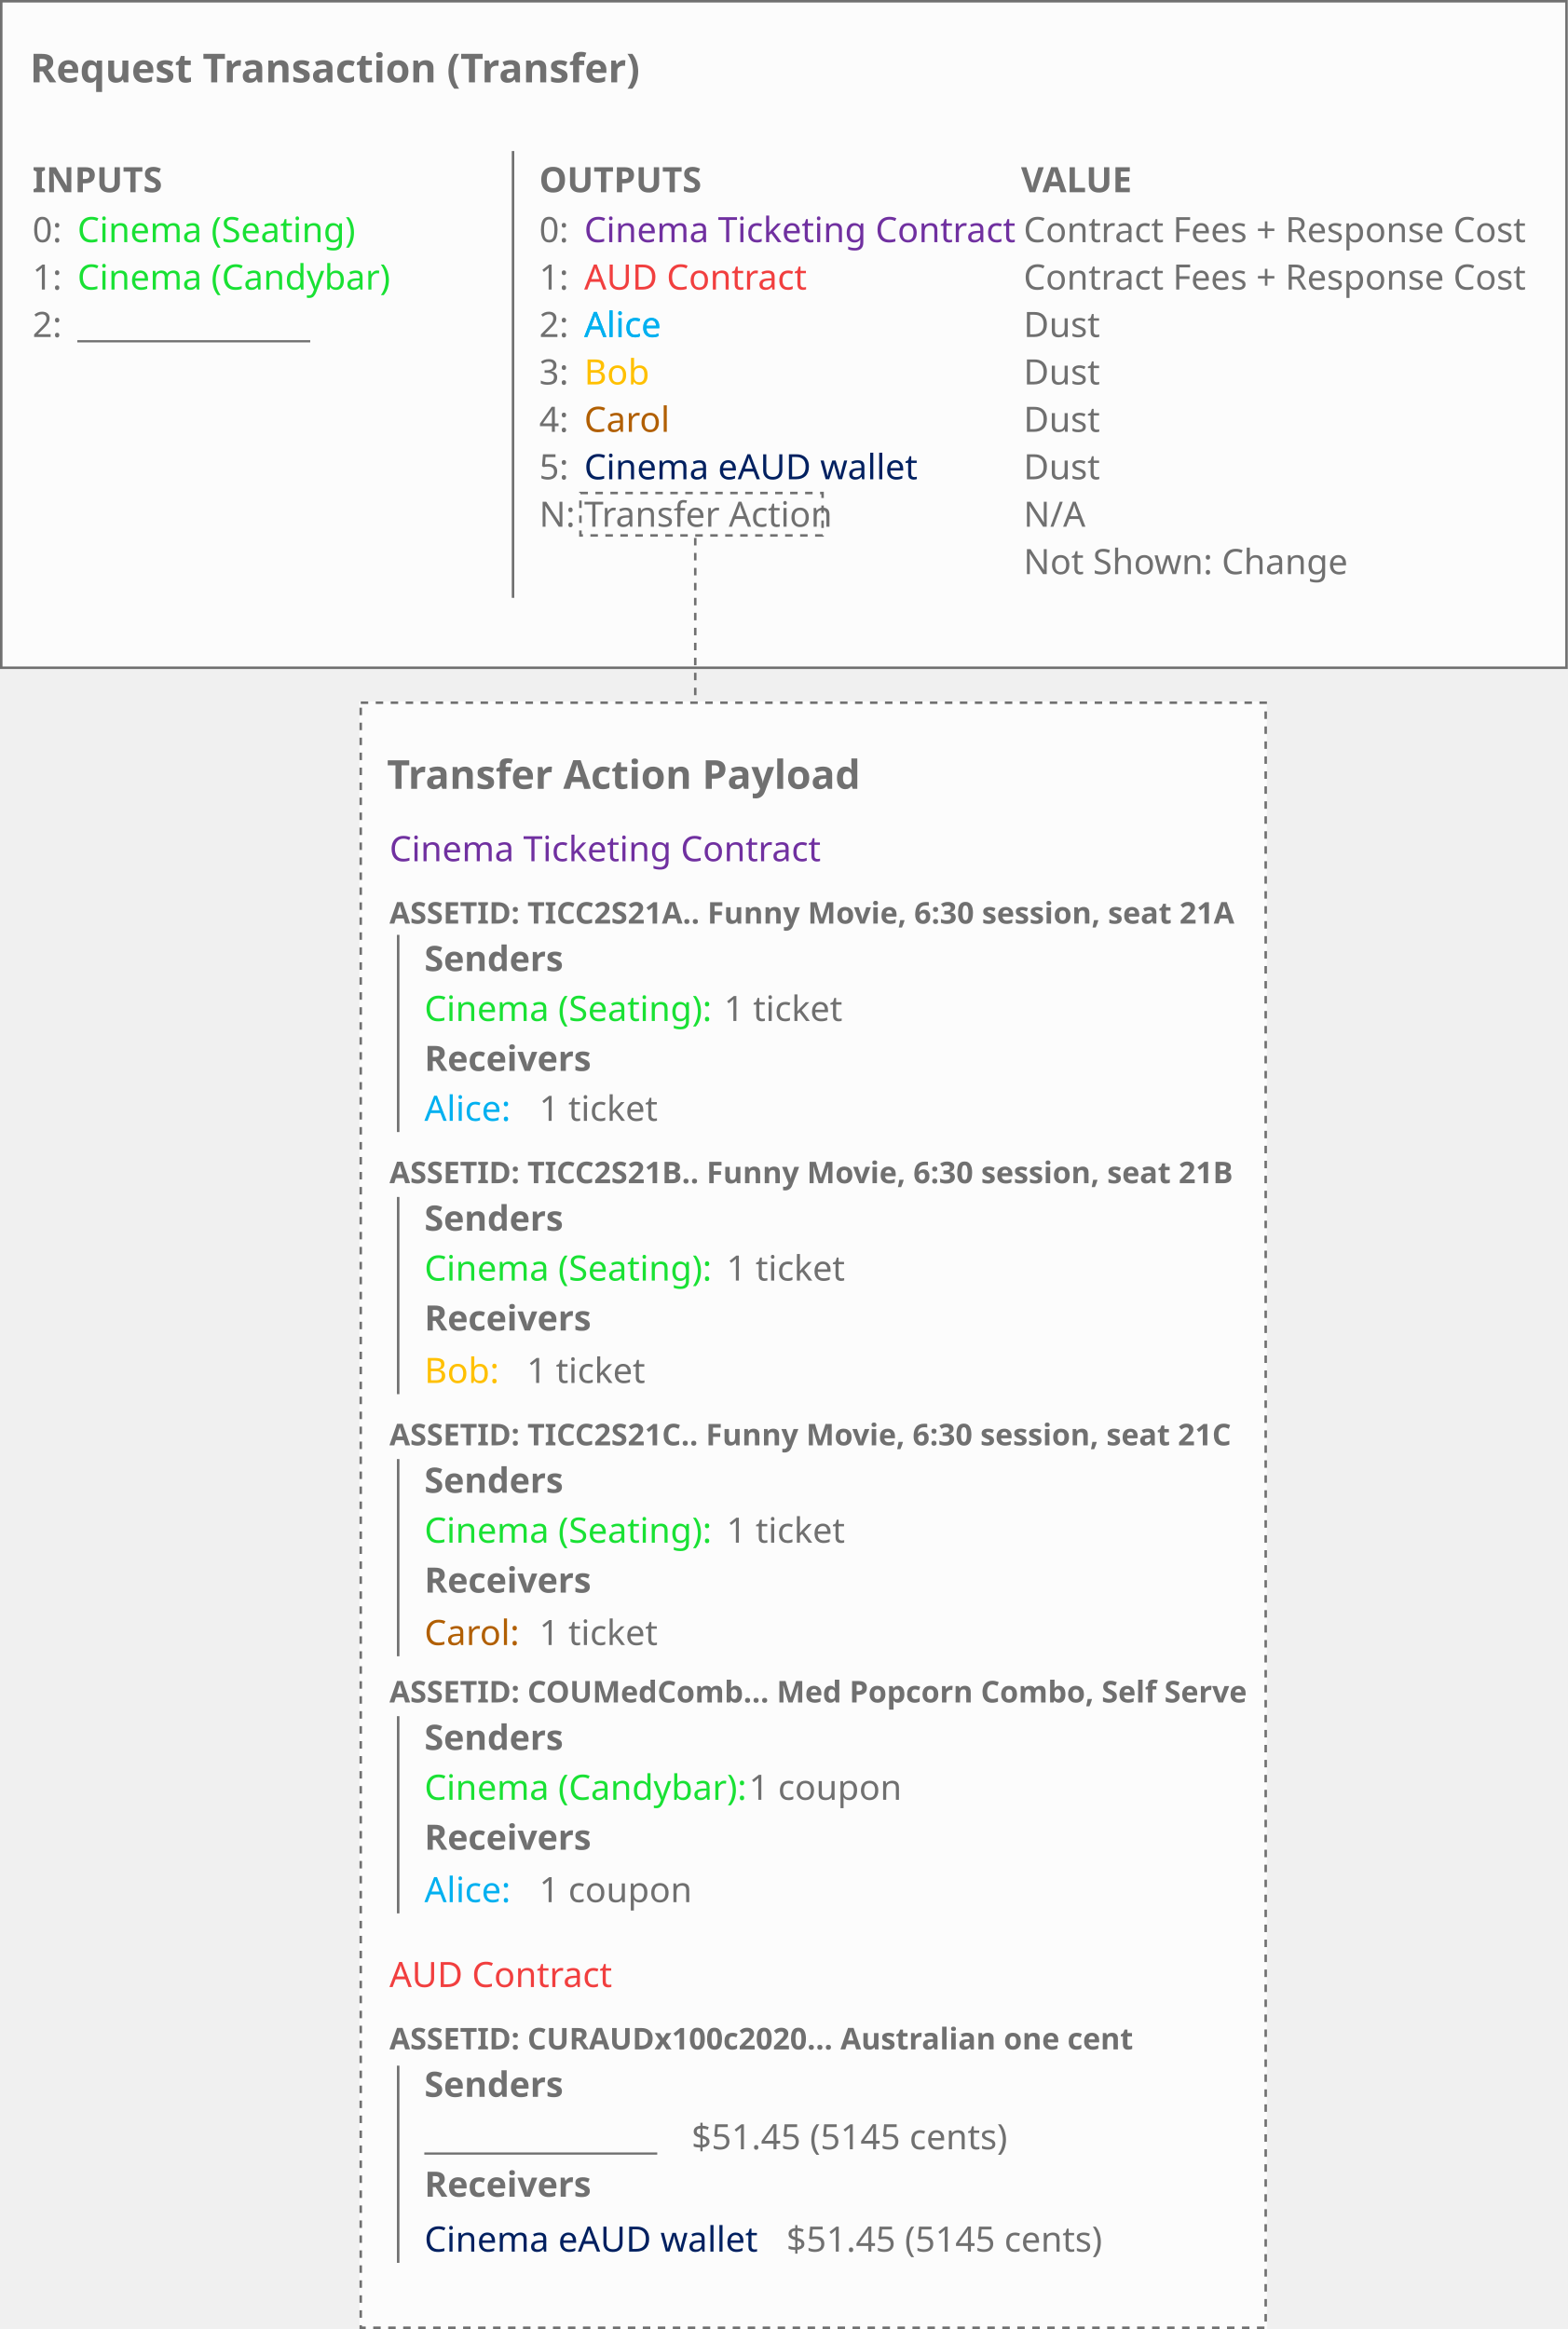
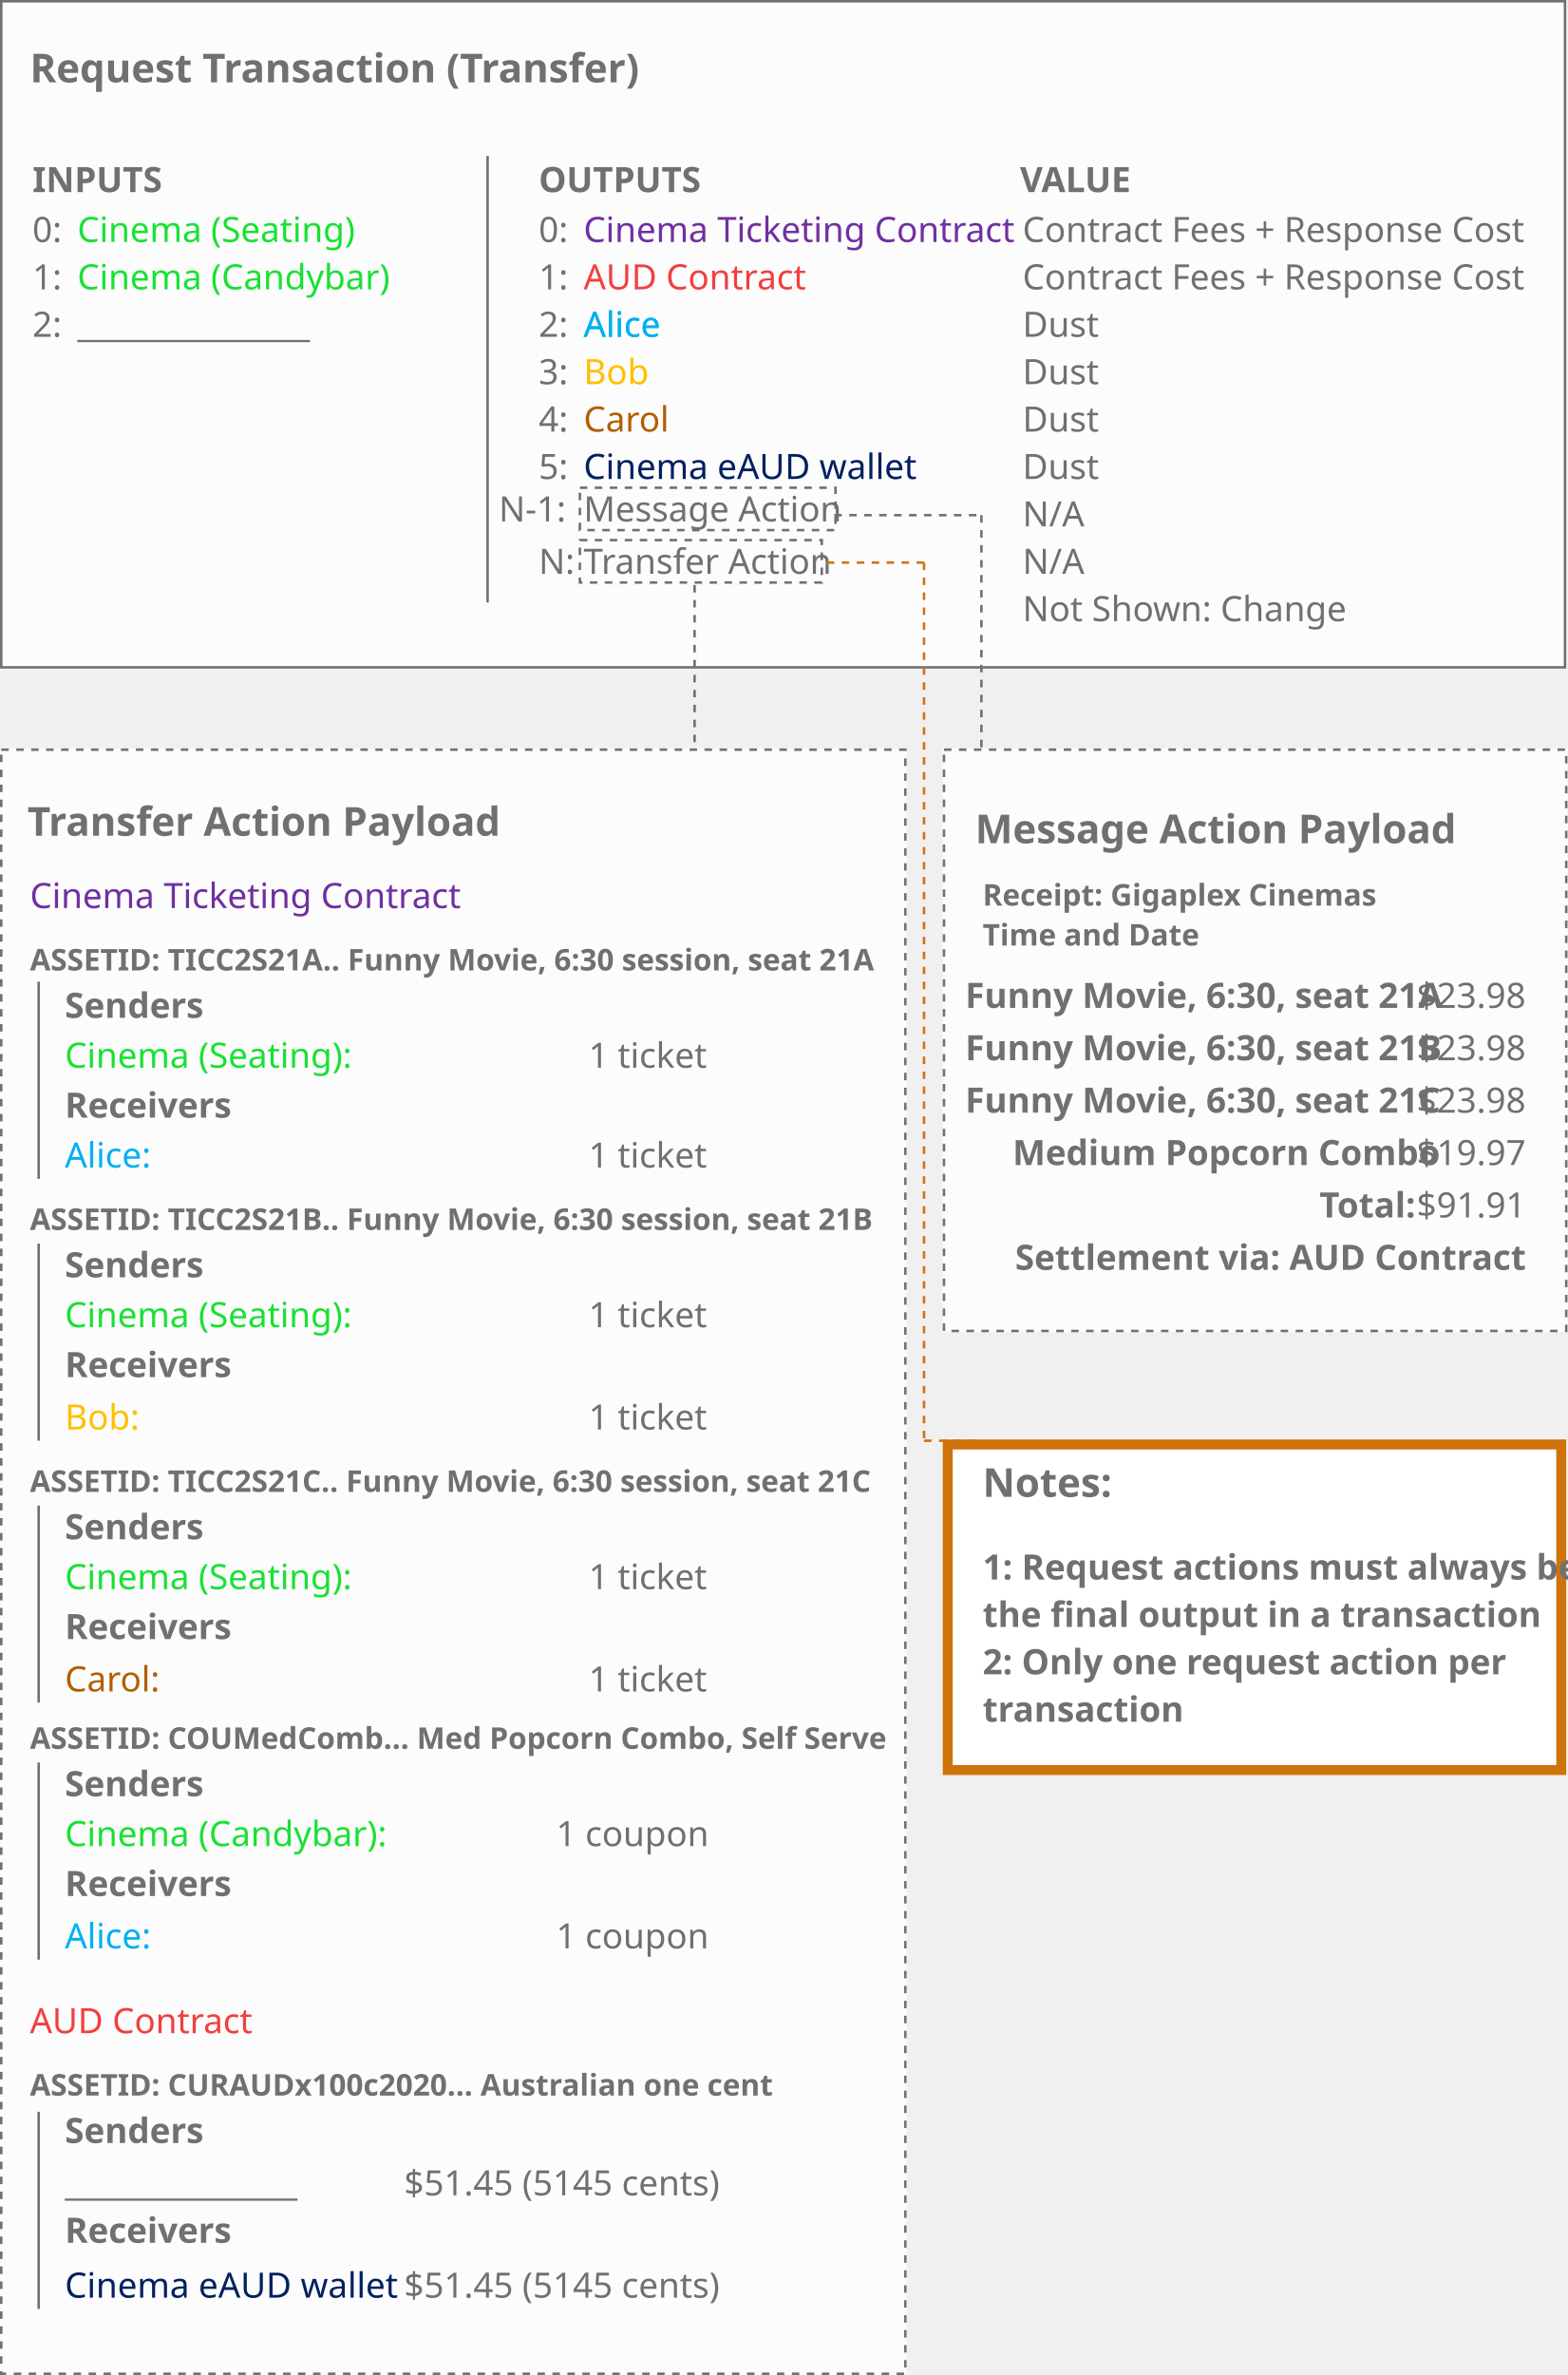
- <svg xmlns="http://www.w3.org/2000/svg" width="628" height="933" viewBox="0 0 628 933">
+ <svg xmlns="http://www.w3.org/2000/svg" width="628.499" height="952" viewBox="0 0 628.499 952">
  <g id="cinema-transfer-template" transform="translate(-5375 10699)">
    <g id="Rectangle_192" data-name="Rectangle 192" transform="translate(5375 -10699)" fill="#fcfcfc" stroke="#707070" stroke-width="1">
      <rect width="628" height="268" stroke="none" />
      <rect x="0.5" y="0.5" width="627" height="267" fill="none" />
    </g>
    <text id="Request_Transaction_Transfer_" data-name="Request Transaction (Transfer)" transform="translate(5387 -10666)" fill="#707070" font-size="16" font-family="SegoeUI-Semibold, Segoe UI" font-weight="600">
      <tspan x="0" y="0">Request Transaction (Transfer)</tspan>
    </text>
-     <line id="Line_259" data-name="Line 259" y2="179" transform="translate(5580.5 -10638.5)" fill="none" stroke="#707070" stroke-width="1" />
+     <line id="Line_259" data-name="Line 259" y2="179" transform="translate(5570.5 -10636.5)" fill="none" stroke="#707070" stroke-width="1" />
    <text id="INPUTS" transform="translate(5388 -10637)" fill="#707070" font-size="14" font-family="SegoeUI-Bold, Segoe UI" font-weight="700">
      <tspan x="0" y="15">INPUTS</tspan>
    </text>
    <text id="OUTPUTS_" data-name="OUTPUTS " transform="translate(5591 -10637)" fill="#707070" font-size="14" font-family="SegoeUI-Bold, Segoe UI" font-weight="700">
      <tspan x="0" y="15">OUTPUTS </tspan>
    </text>
    <text id="_0:_" data-name="0: " transform="translate(5388 -10602)" fill="#707070" font-size="14" font-family="SegoeUI, Segoe UI">
      <tspan x="0" y="0">0: </tspan>
    </text>
    <text id="VALUE" transform="translate(5784 -10637)" fill="#707070" font-size="14" font-family="SegoeUI-Bold, Segoe UI" font-weight="700">
      <tspan x="0" y="15">VALUE</tspan>
    </text>
-     <g id="Rectangle_193" data-name="Rectangle 193" transform="translate(5519 -10418)" fill="#fcfcfc" stroke="#707070" stroke-width="1" stroke-dasharray="3">
+     <g id="Rectangle_193" data-name="Rectangle 193" transform="translate(5375 -10399)" fill="#fcfcfc" stroke="#707070" stroke-width="1" stroke-dasharray="3">
      <rect width="363.499" height="652" stroke="none" />
      <rect x="0.5" y="0.5" width="362.499" height="651" fill="none" />
    </g>
-     <text id="Transfer_Action_Payload" data-name="Transfer Action Payload" transform="translate(5530 -10383)" fill="#707070" font-size="16" font-family="SegoeUI-Semibold, Segoe UI" font-weight="600">
+     <text id="Transfer_Action_Payload" data-name="Transfer Action Payload" transform="translate(5386 -10364)" fill="#707070" font-size="16" font-family="SegoeUI-Semibold, Segoe UI" font-weight="600">
      <tspan x="0" y="0">Transfer Action Payload</tspan>
    </text>
-     <text id="Senders" transform="translate(5545 -10325)" fill="#707070" font-size="14" font-family="SegoeUI-Bold, Segoe UI" font-weight="700">
-       <tspan x="0" y="15">Senders</tspan>
-     </text>
-     <text id="Receivers" transform="translate(5545 -10285)" fill="#707070" font-size="14" font-family="SegoeUI-Bold, Segoe UI" font-weight="700">
-       <tspan x="0" y="15">Receivers</tspan>
-     </text>
-     <line id="Line_261" data-name="Line 261" y2="66" transform="translate(5653.5 -10483.5)" fill="none" stroke="#707070" stroke-width="1" stroke-dasharray="3" />
+     <text id="Senders" transform="translate(5401 -10306)" fill="#707070" font-size="14" font-family="SegoeUI-Bold, Segoe UI" font-weight="700">
+       <tspan x="0" y="15">Senders</tspan>
+     </text>
+     <text id="Receivers" transform="translate(5401 -10266)" fill="#707070" font-size="14" font-family="SegoeUI-Bold, Segoe UI" font-weight="700">
+       <tspan x="0" y="15">Receivers</tspan>
+     </text>
+     <line id="Line_261" data-name="Line 261" y2="66" transform="translate(5653.5 -10464.5)" fill="none" stroke="#707070" stroke-width="1" stroke-dasharray="3" />
    <text id="_1:_" data-name="1: " transform="translate(5388 -10583)" fill="#707070" font-size="14" font-family="SegoeUI, Segoe UI">
      <tspan x="0" y="0">1: </tspan>
    </text>
    <text id="_0:_2" data-name="0: " transform="translate(5591 -10602)" fill="#707070" font-size="14" font-family="SegoeUI, Segoe UI">
      <tspan x="0" y="0">0: </tspan>
    </text>
    <text id="_1:_2" data-name="1: " transform="translate(5591 -10583)" fill="#707070" font-size="14" font-family="SegoeUI, Segoe UI">
      <tspan x="0" y="0">1: </tspan>
    </text>
    <text id="Cinema_Ticketing_Contract" data-name="Cinema Ticketing Contract" transform="translate(5609 -10602)" fill="#7030a0" font-size="14" font-family="SegoeUI, Segoe UI">
      <tspan x="0" y="0">Cinema Ticketing Contract</tspan>
    </text>
    <text id="_2:_" data-name="2: " transform="translate(5591 -10564)" fill="#707070" font-size="14" font-family="SegoeUI, Segoe UI">
      <tspan x="0" y="0">2: </tspan>
    </text>
    <text id="AUD_Contract_" data-name="AUD Contract " transform="translate(5609 -10583)" fill="#f13f3f" font-size="14" font-family="SegoeUI, Segoe UI">
      <tspan x="0" y="0">AUD Contract </tspan>
    </text>
    <text id="Contract_Fees_Response_Cost_" data-name="Contract Fees + Response Cost " transform="translate(5785 -10602)" fill="#707070" font-size="14" font-family="SegoeUI, Segoe UI">
      <tspan x="0" y="0">Contract Fees + Response Cost </tspan>
    </text>
    <text id="Contract_Fees_Response_Cost_2" data-name="Contract Fees + Response Cost " transform="translate(5785 -10583)" fill="#707070" font-size="14" font-family="SegoeUI, Segoe UI">
      <tspan x="0" y="0">Contract Fees + Response Cost </tspan>
    </text>
    <text id="Dust" transform="translate(5785 -10564)" fill="#707070" font-size="14" font-family="SegoeUI, Segoe UI">
      <tspan x="0" y="0">Dust</tspan>
    </text>
    <text id="_3:_" data-name="3: " transform="translate(5591 -10545)" fill="#707070" font-size="14" font-family="SegoeUI, Segoe UI">
      <tspan x="0" y="0">3: </tspan>
    </text>
    <text id="_4:_" data-name="4: " transform="translate(5591 -10526)" fill="#707070" font-size="14" font-family="SegoeUI, Segoe UI">
      <tspan x="0" y="0">4: </tspan>
    </text>
    <text id="Bob_" data-name="Bob " transform="translate(5609 -10545)" fill="#ffc000" font-size="14" font-family="SegoeUI, Segoe UI">
      <tspan x="0" y="0">Bob </tspan>
    </text>
    <text id="_5:_" data-name="5: " transform="translate(5591 -10507)" fill="#707070" font-size="14" font-family="SegoeUI, Segoe UI">
      <tspan x="0" y="0">5: </tspan>
    </text>
    <text id="Carol_" data-name="Carol " transform="translate(5609 -10526)" fill="#b15f02" font-size="14" font-family="SegoeUI, Segoe UI">
      <tspan x="0" y="0">Carol </tspan>
    </text>
    <text id="Cinema_eAUD_wallet_" data-name="Cinema eAUD wallet " transform="translate(5609 -10507)" fill="#002060" font-size="14" font-family="SegoeUI, Segoe UI">
      <tspan x="0" y="0">Cinema eAUD wallet </tspan>
    </text>
-     <g id="Rectangle_194" data-name="Rectangle 194" transform="translate(5607 -10502)" fill="none" stroke="#707070" stroke-width="1" stroke-dasharray="3">
+     <g id="Rectangle_194" data-name="Rectangle 194" transform="translate(5607 -10483)" fill="none" stroke="#707070" stroke-width="1" stroke-dasharray="3">
      <rect width="98" height="18" stroke="none" />
      <rect x="0.5" y="0.5" width="97" height="17" fill="none" />
    </g>
-     <text id="N:_" data-name="N: " transform="translate(5591 -10488)" fill="#707070" font-size="14" font-family="SegoeUI, Segoe UI">
+     <text id="N:_" data-name="N: " transform="translate(5591 -10469)" fill="#707070" font-size="14" font-family="SegoeUI, Segoe UI">
      <tspan x="0" y="0">N: </tspan>
    </text>
-     <text id="Transfer_Action" data-name="Transfer Action" transform="translate(5609 -10488)" fill="#707070" font-size="14" font-family="SegoeUI, Segoe UI">
+     <text id="Transfer_Action" data-name="Transfer Action" transform="translate(5609 -10469)" fill="#707070" font-size="14" font-family="SegoeUI, Segoe UI">
      <tspan x="0" y="0">Transfer Action</tspan>
    </text>
    <text id="Dust-2" data-name="Dust" transform="translate(5785 -10545)" fill="#707070" font-size="14" font-family="SegoeUI, Segoe UI">
      <tspan x="0" y="0">Dust</tspan>
    </text>
    <text id="Dust_" data-name="Dust " transform="translate(5785 -10526)" fill="#707070" font-size="14" font-family="SegoeUI, Segoe UI">
      <tspan x="0" y="0">Dust </tspan>
    </text>
    <text id="Dust-3" data-name="Dust" transform="translate(5785 -10507)" fill="#707070" font-size="14" font-family="SegoeUI, Segoe UI">
      <tspan x="0" y="0">Dust</tspan>
    </text>
-     <text id="N_A" data-name="N/A" transform="translate(5785 -10488)" fill="#707070" font-size="14" font-family="SegoeUI, Segoe UI">
+     <text id="N_A" data-name="N/A" transform="translate(5785 -10469)" fill="#707070" font-size="14" font-family="SegoeUI, Segoe UI">
      <tspan x="0" y="0">N/A</tspan>
    </text>
-     <text id="Cinema_Seating_:" data-name="Cinema (Seating):" transform="translate(5545 -10290)" fill="#19e134" font-size="14" font-family="SegoeUI, Segoe UI">
+     <text id="Cinema_Seating_:" data-name="Cinema (Seating):" transform="translate(5401 -10271)" fill="#19e134" font-size="14" font-family="SegoeUI, Segoe UI">
      <tspan x="0" y="0">Cinema (Seating):</tspan>
    </text>
-     <text id="Alice:" transform="translate(5545 -10250)" fill="#00b0f0" font-size="14" font-family="SegoeUI, Segoe UI">
+     <text id="Alice:" transform="translate(5401 -10231)" fill="#00b0f0" font-size="14" font-family="SegoeUI, Segoe UI">
      <tspan x="0" y="0">Alice:</tspan>
    </text>
-     <text id="Bob:" transform="translate(5545 -10145)" fill="#ffc000" font-size="14" font-family="SegoeUI, Segoe UI">
+     <text id="Bob:" transform="translate(5401 -10126)" fill="#ffc000" font-size="14" font-family="SegoeUI, Segoe UI">
      <tspan x="0" y="0">Bob:</tspan>
    </text>
-     <text id="ASSETID:_TICC2S21A.._Funny_Movie_6:30_session_seat_21A" data-name="ASSETID: TICC2S21A.. Funny Movie, 6:30 session, seat 21A" transform="translate(5531 -10342)" fill="#707070" font-size="12" font-family="SegoeUI-Bold, Segoe UI" font-weight="700">
+     <text id="ASSETID:_TICC2S21A.._Funny_Movie_6:30_session_seat_21A" data-name="ASSETID: TICC2S21A.. Funny Movie, 6:30 session, seat 21A" transform="translate(5387 -10323)" fill="#707070" font-size="12" font-family="SegoeUI-Bold, Segoe UI" font-weight="700">
      <tspan x="0" y="13">ASSETID: TICC2S21A.. Funny Movie, 6:30 session, seat 21A</tspan>
    </text>
-     <text id="Cinema_Ticketing_Contract-2" data-name="Cinema Ticketing Contract" transform="translate(5531 -10354)" fill="#7030a0" font-size="14" font-family="SegoeUI, Segoe UI">
+     <text id="Cinema_Ticketing_Contract-2" data-name="Cinema Ticketing Contract" transform="translate(5387 -10335)" fill="#7030a0" font-size="14" font-family="SegoeUI, Segoe UI">
      <tspan x="0" y="0">Cinema Ticketing Contract</tspan>
    </text>
-     <text id="AUD_Contract_2" data-name="AUD Contract " transform="translate(5531 -9903)" fill="#f13f3f" font-size="14" font-family="SegoeUI, Segoe UI">
+     <text id="AUD_Contract_2" data-name="AUD Contract " transform="translate(5387 -9884)" fill="#f13f3f" font-size="14" font-family="SegoeUI, Segoe UI">
      <tspan x="0" y="0">AUD Contract </tspan>
    </text>
-     <text id="Cinema_eAUD_wallet_2" data-name="Cinema eAUD wallet " transform="translate(5545 -9797)" fill="#002060" font-size="14" font-family="SegoeUI, Segoe UI">
+     <text id="Cinema_eAUD_wallet_2" data-name="Cinema eAUD wallet " transform="translate(5401 -9778)" fill="#002060" font-size="14" font-family="SegoeUI, Segoe UI">
      <tspan x="0" y="0">Cinema eAUD wallet </tspan>
    </text>
-     <text id="_______________" transform="translate(5545 -9838)" fill="#707070" font-size="14" font-family="SegoeUI, Segoe UI">
+     <text id="_______________" transform="translate(5401 -9819)" fill="#707070" font-size="14" font-family="SegoeUI, Segoe UI">
      <tspan x="0" y="0">_______________</tspan>
    </text>
    <text id="_2:_2" data-name="2: " transform="translate(5388 -10564)" fill="#707070" font-size="14" font-family="SegoeUI, Segoe UI">
      <tspan x="0" y="0">2: </tspan>
    </text>
    <text id="_______________2" data-name="_______________" transform="translate(5406 -10564)" fill="#707070" font-size="14" font-family="SegoeUI, Segoe UI">
      <tspan x="0" y="0">_______________</tspan>
    </text>
-     <text id="Alice:-2" data-name="Alice:" transform="translate(5545 -9937)" fill="#00b0f0" font-size="14" font-family="SegoeUI, Segoe UI">
+     <text id="Alice:-2" data-name="Alice:" transform="translate(5401 -9918)" fill="#00b0f0" font-size="14" font-family="SegoeUI, Segoe UI">
      <tspan x="0" y="0">Alice:</tspan>
    </text>
-     <text id="_1_ticket" data-name="1 ticket" transform="translate(5665 -10290)" fill="#707070" font-size="14" font-family="SegoeUI, Segoe UI">
-       <tspan x="0" y="0">1 ticket</tspan>
-     </text>
-     <text id="_1_ticket-2" data-name="1 ticket" transform="translate(5591 -10250)" fill="#707070" font-size="14" font-family="SegoeUI, Segoe UI">
-       <tspan x="0" y="0">1 ticket</tspan>
-     </text>
-     <text id="Senders-2" data-name="Senders" transform="translate(5545 -10221)" fill="#707070" font-size="14" font-family="SegoeUI-Bold, Segoe UI" font-weight="700">
-       <tspan x="0" y="15">Senders</tspan>
-     </text>
-     <text id="Receivers-2" data-name="Receivers" transform="translate(5545 -10181)" fill="#707070" font-size="14" font-family="SegoeUI-Bold, Segoe UI" font-weight="700">
-       <tspan x="0" y="15">Receivers</tspan>
-     </text>
-     <text id="Cinema_Seating_:-2" data-name="Cinema (Seating):" transform="translate(5545 -10186)" fill="#19e134" font-size="14" font-family="SegoeUI, Segoe UI">
+     <text id="_1_ticket" data-name="1 ticket" transform="translate(5611 -10271)" fill="#707070" font-size="14" font-family="SegoeUI, Segoe UI">
+       <tspan x="0" y="0">1 ticket</tspan>
+     </text>
+     <text id="_1_ticket-2" data-name="1 ticket" transform="translate(5611 -10231)" fill="#707070" font-size="14" font-family="SegoeUI, Segoe UI">
+       <tspan x="0" y="0">1 ticket</tspan>
+     </text>
+     <text id="Senders-2" data-name="Senders" transform="translate(5401 -10202)" fill="#707070" font-size="14" font-family="SegoeUI-Bold, Segoe UI" font-weight="700">
+       <tspan x="0" y="15">Senders</tspan>
+     </text>
+     <text id="Receivers-2" data-name="Receivers" transform="translate(5401 -10162)" fill="#707070" font-size="14" font-family="SegoeUI-Bold, Segoe UI" font-weight="700">
+       <tspan x="0" y="15">Receivers</tspan>
+     </text>
+     <text id="Cinema_Seating_:-2" data-name="Cinema (Seating):" transform="translate(5401 -10167)" fill="#19e134" font-size="14" font-family="SegoeUI, Segoe UI">
      <tspan x="0" y="0">Cinema (Seating):</tspan>
    </text>
-     <text id="ASSETID:_TICC2S21B.._Funny_Movie_6:30_session_seat_21B" data-name="ASSETID: TICC2S21B.. Funny Movie, 6:30 session, seat 21B" transform="translate(5531 -10238)" fill="#707070" font-size="12" font-family="SegoeUI-Bold, Segoe UI" font-weight="700">
+     <text id="ASSETID:_TICC2S21B.._Funny_Movie_6:30_session_seat_21B" data-name="ASSETID: TICC2S21B.. Funny Movie, 6:30 session, seat 21B" transform="translate(5387 -10219)" fill="#707070" font-size="12" font-family="SegoeUI-Bold, Segoe UI" font-weight="700">
      <tspan x="0" y="13">ASSETID: TICC2S21B.. Funny Movie, 6:30 session, seat 21B</tspan>
    </text>
-     <text id="_1_ticket-3" data-name="1 ticket" transform="translate(5666 -10186)" fill="#707070" font-size="14" font-family="SegoeUI, Segoe UI">
-       <tspan x="0" y="0">1 ticket</tspan>
-     </text>
-     <text id="_1_ticket-4" data-name="1 ticket" transform="translate(5586 -10145)" fill="#707070" font-size="14" font-family="SegoeUI, Segoe UI">
-       <tspan x="0" y="0">1 ticket</tspan>
-     </text>
-     <text id="Senders-3" data-name="Senders" transform="translate(5545 -10116)" fill="#707070" font-size="14" font-family="SegoeUI-Bold, Segoe UI" font-weight="700">
-       <tspan x="0" y="15">Senders</tspan>
-     </text>
-     <text id="Receivers-3" data-name="Receivers" transform="translate(5545 -10076)" fill="#707070" font-size="14" font-family="SegoeUI-Bold, Segoe UI" font-weight="700">
-       <tspan x="0" y="15">Receivers</tspan>
-     </text>
-     <text id="Cinema_Seating_:-3" data-name="Cinema (Seating):" transform="translate(5545 -10081)" fill="#19e134" font-size="14" font-family="SegoeUI, Segoe UI">
+     <text id="_1_ticket-3" data-name="1 ticket" transform="translate(5611 -10167)" fill="#707070" font-size="14" font-family="SegoeUI, Segoe UI">
+       <tspan x="0" y="0">1 ticket</tspan>
+     </text>
+     <text id="_1_ticket-4" data-name="1 ticket" transform="translate(5611 -10126)" fill="#707070" font-size="14" font-family="SegoeUI, Segoe UI">
+       <tspan x="0" y="0">1 ticket</tspan>
+     </text>
+     <text id="Senders-3" data-name="Senders" transform="translate(5401 -10097)" fill="#707070" font-size="14" font-family="SegoeUI-Bold, Segoe UI" font-weight="700">
+       <tspan x="0" y="15">Senders</tspan>
+     </text>
+     <text id="Receivers-3" data-name="Receivers" transform="translate(5401 -10057)" fill="#707070" font-size="14" font-family="SegoeUI-Bold, Segoe UI" font-weight="700">
+       <tspan x="0" y="15">Receivers</tspan>
+     </text>
+     <text id="Cinema_Seating_:-3" data-name="Cinema (Seating):" transform="translate(5401 -10062)" fill="#19e134" font-size="14" font-family="SegoeUI, Segoe UI">
      <tspan x="0" y="0">Cinema (Seating):</tspan>
    </text>
-     <text id="ASSETID:_TICC2S21C.._Funny_Movie_6:30_session_seat_21C" data-name="ASSETID: TICC2S21C.. Funny Movie, 6:30 session, seat 21C" transform="translate(5531 -10133)" fill="#707070" font-size="12" font-family="SegoeUI-Bold, Segoe UI" font-weight="700">
+     <text id="ASSETID:_TICC2S21C.._Funny_Movie_6:30_session_seat_21C" data-name="ASSETID: TICC2S21C.. Funny Movie, 6:30 session, seat 21C" transform="translate(5387 -10114)" fill="#707070" font-size="12" font-family="SegoeUI-Bold, Segoe UI" font-weight="700">
      <tspan x="0" y="13">ASSETID: TICC2S21C.. Funny Movie, 6:30 session, seat 21C</tspan>
    </text>
-     <text id="_1_ticket-5" data-name="1 ticket" transform="translate(5666 -10081)" fill="#707070" font-size="14" font-family="SegoeUI, Segoe UI">
-       <tspan x="0" y="0">1 ticket</tspan>
-     </text>
-     <text id="_1_ticket-6" data-name="1 ticket" transform="translate(5591 -10040)" fill="#707070" font-size="14" font-family="SegoeUI, Segoe UI">
-       <tspan x="0" y="0">1 ticket</tspan>
-     </text>
-     <text id="Carol:" transform="translate(5545 -10040)" fill="#b15f02" font-size="14" font-family="SegoeUI, Segoe UI">
+     <text id="_1_ticket-5" data-name="1 ticket" transform="translate(5611 -10062)" fill="#707070" font-size="14" font-family="SegoeUI, Segoe UI">
+       <tspan x="0" y="0">1 ticket</tspan>
+     </text>
+     <text id="_1_ticket-6" data-name="1 ticket" transform="translate(5611 -10021)" fill="#707070" font-size="14" font-family="SegoeUI, Segoe UI">
+       <tspan x="0" y="0">1 ticket</tspan>
+     </text>
+     <text id="Carol:" transform="translate(5401 -10021)" fill="#b15f02" font-size="14" font-family="SegoeUI, Segoe UI">
      <tspan x="0" y="0">Carol:</tspan>
    </text>
-     <text id="Senders-4" data-name="Senders" transform="translate(5545 -10013)" fill="#707070" font-size="14" font-family="SegoeUI-Bold, Segoe UI" font-weight="700">
-       <tspan x="0" y="15">Senders</tspan>
-     </text>
-     <text id="Receivers-4" data-name="Receivers" transform="translate(5545 -9973)" fill="#707070" font-size="14" font-family="SegoeUI-Bold, Segoe UI" font-weight="700">
-       <tspan x="0" y="15">Receivers</tspan>
-     </text>
-     <text id="Cinema_Candybar_:" data-name="Cinema (Candybar):" transform="translate(5545 -9978)" fill="#19e134" font-size="14" font-family="SegoeUI, Segoe UI">
+     <text id="Senders-4" data-name="Senders" transform="translate(5401 -9994)" fill="#707070" font-size="14" font-family="SegoeUI-Bold, Segoe UI" font-weight="700">
+       <tspan x="0" y="15">Senders</tspan>
+     </text>
+     <text id="Receivers-4" data-name="Receivers" transform="translate(5401 -9954)" fill="#707070" font-size="14" font-family="SegoeUI-Bold, Segoe UI" font-weight="700">
+       <tspan x="0" y="15">Receivers</tspan>
+     </text>
+     <text id="Cinema_Candybar_:" data-name="Cinema (Candybar):" transform="translate(5401 -9959)" fill="#19e134" font-size="14" font-family="SegoeUI, Segoe UI">
      <tspan x="0" y="0">Cinema (Candybar):</tspan>
    </text>
-     <text id="ASSETID:_COUMedComb_Med_Popcorn_Combo_Self_Serve" data-name="ASSETID: COUMedComb… Med Popcorn Combo, Self Serve" transform="translate(5531 -10030)" fill="#707070" font-size="12" font-family="SegoeUI-Bold, Segoe UI" font-weight="700">
+     <text id="ASSETID:_COUMedComb_Med_Popcorn_Combo_Self_Serve" data-name="ASSETID: COUMedComb… Med Popcorn Combo, Self Serve" transform="translate(5387 -10011)" fill="#707070" font-size="12" font-family="SegoeUI-Bold, Segoe UI" font-weight="700">
      <tspan x="0" y="13">ASSETID: COUMedComb… Med Popcorn Combo, Self Serve</tspan>
    </text>
-     <text id="_1_coupon" data-name="1 coupon" transform="translate(5675 -9978)" fill="#707070" font-size="14" font-family="SegoeUI, Segoe UI">
+     <text id="_1_coupon" data-name="1 coupon" transform="translate(5598 -9959)" fill="#707070" font-size="14" font-family="SegoeUI, Segoe UI">
      <tspan x="0" y="0">1 coupon</tspan>
    </text>
-     <text id="_1_coupon-2" data-name="1 coupon" transform="translate(5591 -9937)" fill="#707070" font-size="14" font-family="SegoeUI, Segoe UI">
+     <text id="_1_coupon-2" data-name="1 coupon" transform="translate(5598 -9918)" fill="#707070" font-size="14" font-family="SegoeUI, Segoe UI">
      <tspan x="0" y="0">1 coupon</tspan>
    </text>
-     <text id="Senders-5" data-name="Senders" transform="translate(5545 -9874)" fill="#707070" font-size="14" font-family="SegoeUI-Bold, Segoe UI" font-weight="700">
-       <tspan x="0" y="15">Senders</tspan>
-     </text>
-     <text id="Receivers-5" data-name="Receivers" transform="translate(5545 -9834)" fill="#707070" font-size="14" font-family="SegoeUI-Bold, Segoe UI" font-weight="700">
-       <tspan x="0" y="15">Receivers</tspan>
-     </text>
-     <text id="ASSETID:_CURAUDx100c2020..._Australian_one_cent" data-name="ASSETID: CURAUDx100c2020... Australian one cent" transform="translate(5531 -9891)" fill="#707070" font-size="12" font-family="SegoeUI-Bold, Segoe UI" font-weight="700">
+     <text id="Senders-5" data-name="Senders" transform="translate(5401 -9855)" fill="#707070" font-size="14" font-family="SegoeUI-Bold, Segoe UI" font-weight="700">
+       <tspan x="0" y="15">Senders</tspan>
+     </text>
+     <text id="Receivers-5" data-name="Receivers" transform="translate(5401 -9815)" fill="#707070" font-size="14" font-family="SegoeUI-Bold, Segoe UI" font-weight="700">
+       <tspan x="0" y="15">Receivers</tspan>
+     </text>
+     <text id="ASSETID:_CURAUDx100c2020..._Australian_one_cent" data-name="ASSETID: CURAUDx100c2020... Australian one cent" transform="translate(5387 -9872)" fill="#707070" font-size="12" font-family="SegoeUI-Bold, Segoe UI" font-weight="700">
      <tspan x="0" y="13">ASSETID: CURAUDx100c2020... Australian one cent</tspan>
    </text>
-     <text id="_51.45_5145_cents_" data-name="$51.45 (5145 cents)" transform="translate(5652 -9838)" fill="#707070" font-size="14" font-family="SegoeUI, Segoe UI">
+     <text id="_51.45_5145_cents_" data-name="$51.45 (5145 cents)" transform="translate(5537 -9819)" fill="#707070" font-size="14" font-family="SegoeUI, Segoe UI">
      <tspan x="0" y="0">$51.45 (5145 cents)</tspan>
    </text>
-     <text id="_51.45_5145_cents_2" data-name="$51.45 (5145 cents)" transform="translate(5690 -9797)" fill="#707070" font-size="14" font-family="SegoeUI, Segoe UI">
+     <text id="_51.45_5145_cents_2" data-name="$51.45 (5145 cents)" transform="translate(5537 -9778)" fill="#707070" font-size="14" font-family="SegoeUI, Segoe UI">
      <tspan x="0" y="0">$51.45 (5145 cents)</tspan>
    </text>
    <text id="Cinema_Seating_" data-name="Cinema (Seating)" transform="translate(5406 -10602)" fill="#19e134" font-size="14" font-family="SegoeUI, Segoe UI">
      <tspan x="0" y="0">Cinema (Seating)</tspan>
    </text>
    <text id="Cinema_Candybar_" data-name="Cinema (Candybar)" transform="translate(5406 -10583)" fill="#19e134" font-size="14" font-family="SegoeUI, Segoe UI">
      <tspan x="0" y="0">Cinema (Candybar)</tspan>
    </text>
    <text id="Alice" transform="translate(5609 -10564)" fill="#00b0f0" font-size="14" font-family="SegoeUI, Segoe UI">
      <tspan x="0" y="0">Alice</tspan>
    </text>
    <text id="Alice-2" data-name="Alice" transform="translate(5609 -10564)" fill="#00b0f0" font-size="14" font-family="SegoeUI, Segoe UI">
      <tspan x="0" y="0">Alice</tspan>
    </text>
-     <text id="Not_Shown:_Change" data-name="Not Shown: Change" transform="translate(5785 -10469)" fill="#707070" font-size="14" font-family="SegoeUI, Segoe UI">
+     <text id="Not_Shown:_Change" data-name="Not Shown: Change" transform="translate(5785 -10450)" fill="#707070" font-size="14" font-family="SegoeUI, Segoe UI">
      <tspan x="0" y="0">Not Shown: Change</tspan>
    </text>
-     <line id="Line_338" data-name="Line 338" y2="79" transform="translate(5534.5 -10324.5)" fill="none" stroke="#707070" stroke-width="1" />
-     <line id="Line_339" data-name="Line 339" y2="79" transform="translate(5534.5 -10219.5)" fill="none" stroke="#707070" stroke-width="1" />
-     <line id="Line_340" data-name="Line 340" y2="79" transform="translate(5534.5 -10114.5)" fill="none" stroke="#707070" stroke-width="1" />
-     <line id="Line_341" data-name="Line 341" y2="79" transform="translate(5534.5 -10011.5)" fill="none" stroke="#707070" stroke-width="1" />
-     <line id="Line_342" data-name="Line 342" y2="79" transform="translate(5534.5 -9871.5)" fill="none" stroke="#707070" stroke-width="1" />
+     <line id="Line_338" data-name="Line 338" y2="79" transform="translate(5390.5 -10305.5)" fill="none" stroke="#707070" stroke-width="1" />
+     <line id="Line_339" data-name="Line 339" y2="79" transform="translate(5390.5 -10200.5)" fill="none" stroke="#707070" stroke-width="1" />
+     <line id="Line_340" data-name="Line 340" y2="79" transform="translate(5390.5 -10095.5)" fill="none" stroke="#707070" stroke-width="1" />
+     <line id="Line_341" data-name="Line 341" y2="79" transform="translate(5390.5 -9992.5)" fill="none" stroke="#707070" stroke-width="1" />
+     <line id="Line_342" data-name="Line 342" y2="79" transform="translate(5390.5 -9852.5)" fill="none" stroke="#707070" stroke-width="1" />
+     <text id="N_A-2" data-name="N/A" transform="translate(5785 -10488)" fill="#707070" font-size="14" font-family="SegoeUI, Segoe UI">
+       <tspan x="0" y="0">N/A</tspan>
+     </text>
+     <g id="Rectangle_396" data-name="Rectangle 396" transform="translate(5753 -10399)" fill="#fcfcfc" stroke="#707070" stroke-width="1" stroke-dasharray="3">
+       <rect width="250.499" height="234" stroke="none" />
+       <rect x="0.5" y="0.5" width="249.499" height="233" fill="none" />
+     </g>
+     <line id="Line_490" data-name="Line 490" y2="94" transform="translate(5768.5 -10492.5)" fill="none" stroke="#707070" stroke-width="1" stroke-dasharray="3" />
+     <text id="Message_Action_Payload" data-name="Message Action Payload" transform="translate(5766 -10361)" fill="#707070" font-size="16" font-family="SegoeUI-Semibold, Segoe UI" font-weight="600">
+       <tspan x="0" y="0">Message Action Payload</tspan>
+     </text>
+     <text id="Receipt:_Gigaplex_Cinemas_Time_and_Date" data-name="Receipt: Gigaplex Cinemas Time and Date" transform="translate(5769 -10349)" fill="#707070" font-size="12" font-family="SegoeUI-Bold, Segoe UI" font-weight="700">
+       <tspan x="0" y="13">Receipt: Gigaplex Cinemas</tspan>
+       <tspan x="0" y="29">Time and Date</tspan>
+     </text>
+     <text id="Medium_Popcorn_Combo" data-name="Medium Popcorn Combo" transform="translate(5781 -10232)" fill="#707070" font-size="14" font-family="SegoeUI-Semibold, Segoe UI" font-weight="600">
+       <tspan x="0" y="0">Medium Popcorn Combo</tspan>
+     </text>
+     <text id="_19.97" data-name="$19.97" transform="translate(5943 -10232)" fill="#707070" font-size="14" font-family="SegoeUI, Segoe UI">
+       <tspan x="0" y="0">$19.97</tspan>
+     </text>
+     <text id="Total:" transform="translate(5904 -10211)" fill="#707070" font-size="14" font-family="SegoeUI-Semibold, Segoe UI" font-weight="600">
+       <tspan x="0" y="0">Total:</tspan>
+     </text>
+     <text id="_91.91" data-name="$91.91" transform="translate(5943 -10211)" fill="#707070" font-size="14" font-family="SegoeUI, Segoe UI">
+       <tspan x="0" y="0">$91.91</tspan>
+     </text>
+     <text id="Settlement_via:_AUD_Contract" data-name="Settlement via: AUD Contract" transform="translate(5782 -10190)" fill="#707070" font-size="14" font-family="SegoeUI-Semibold, Segoe UI" font-weight="600">
+       <tspan x="0" y="0">Settlement via: AUD Contract</tspan>
+     </text>
+     <text id="Message_Action" data-name="Message Action" transform="translate(5609 -10490)" fill="#707070" font-size="14" font-family="SegoeUI, Segoe UI">
+       <tspan x="0" y="0">Message Action</tspan>
+     </text>
+     <text id="N-1:_" data-name="N-1: " transform="translate(5575 -10490)" fill="#707070" font-size="14" font-family="SegoeUI, Segoe UI">
+       <tspan x="0" y="0">N-1: </tspan>
+     </text>
+     <g id="Rectangle_397" data-name="Rectangle 397" transform="translate(5607 -10504)" fill="none" stroke="#707070" stroke-width="1" stroke-dasharray="3">
+       <rect width="103.503" height="18" stroke="none" />
+       <rect x="0.5" y="0.5" width="102.503" height="17" fill="none" />
+     </g>
+     <line id="Line_491" data-name="Line 491" x2="59" transform="translate(5709.5 -10492.5)" fill="none" stroke="#707070" stroke-width="1" stroke-dasharray="3" />
+     <g id="Rectangle_398" data-name="Rectangle 398" transform="translate(5753 -10122)" fill="#fff" stroke="#cf730b" stroke-width="4">
+       <rect width="250" height="134.519" stroke="none" />
+       <rect x="2" y="2" width="246" height="130.519" fill="none" />
+     </g>
+     <text id="Notes:" transform="translate(5769 -10116)" fill="#707070" font-size="16" font-family="SegoeUI-Semibold, Segoe UI" font-weight="600">
+       <tspan x="0" y="17">Notes:</tspan>
+     </text>
+     <text id="_1:_Request_actions_must_always_be_the_final_output_in_a_transaction_2:_Only_one_request_action_per_transaction" data-name="1: Request actions must always be the final output in a transaction 2: Only one request action per transaction" transform="translate(5769 -10080.867)" fill="#707070" font-size="14" font-family="SegoeUI-Semibold, Segoe UI" font-weight="600">
+       <tspan x="0" y="15">1: Request actions must always be </tspan>
+       <tspan x="0" y="34">the final output in a transaction</tspan>
+       <tspan x="0" y="53">2: Only one request action per </tspan>
+       <tspan x="0" y="72">transaction</tspan>
+     </text>
+     <line id="Line_492" data-name="Line 492" y2="352" transform="translate(5745.5 -10473.5)" fill="none" stroke="#cf730b" stroke-width="1" stroke-dasharray="3" />
+     <line id="Line_493" data-name="Line 493" x1="21" transform="translate(5745.5 -10121.5)" fill="none" stroke="#cf730b" stroke-width="1" stroke-dasharray="3" />
+     <line id="Line_494" data-name="Line 494" x1="41" transform="translate(5704.5 -10473.5)" fill="none" stroke="#cf730b" stroke-width="1" stroke-dasharray="3" />
+     <text id="_23.98" data-name="$23.98" transform="translate(5943 -10253)" fill="#707070" font-size="14" font-family="SegoeUI, Segoe UI">
+       <tspan x="0" y="0">$23.98</tspan>
+     </text>
+     <text id="_23.98-2" data-name="$23.98" transform="translate(5943 -10274)" fill="#707070" font-size="14" font-family="SegoeUI, Segoe UI">
+       <tspan x="0" y="0">$23.98</tspan>
+     </text>
+     <text id="Funny_Movie_6:30_seat_21A" data-name="Funny Movie, 6:30, seat 21A" transform="translate(5762 -10295)" fill="#707070" font-size="14" font-family="SegoeUI-Semibold, Segoe UI" font-weight="600">
+       <tspan x="0" y="0">Funny Movie, 6:30, seat 21A</tspan>
+     </text>
+     <text id="_23.98-3" data-name="$23.98" transform="translate(5943 -10295)" fill="#707070" font-size="14" font-family="SegoeUI, Segoe UI">
+       <tspan x="0" y="0">$23.98</tspan>
+     </text>
+     <text id="Funny_Movie_6:30_seat_21B" data-name="Funny Movie, 6:30, seat 21B" transform="translate(5762 -10274)" fill="#707070" font-size="14" font-family="SegoeUI-Semibold, Segoe UI" font-weight="600">
+       <tspan x="0" y="0">Funny Movie, 6:30, seat 21B</tspan>
+     </text>
+     <text id="Funny_Movie_6:30_seat_21C" data-name="Funny Movie, 6:30, seat 21C" transform="translate(5762 -10253)" fill="#707070" font-size="14" font-family="SegoeUI-Semibold, Segoe UI" font-weight="600">
+       <tspan x="0" y="0">Funny Movie, 6:30, seat 21C</tspan>
+     </text>
  </g>
</svg>
